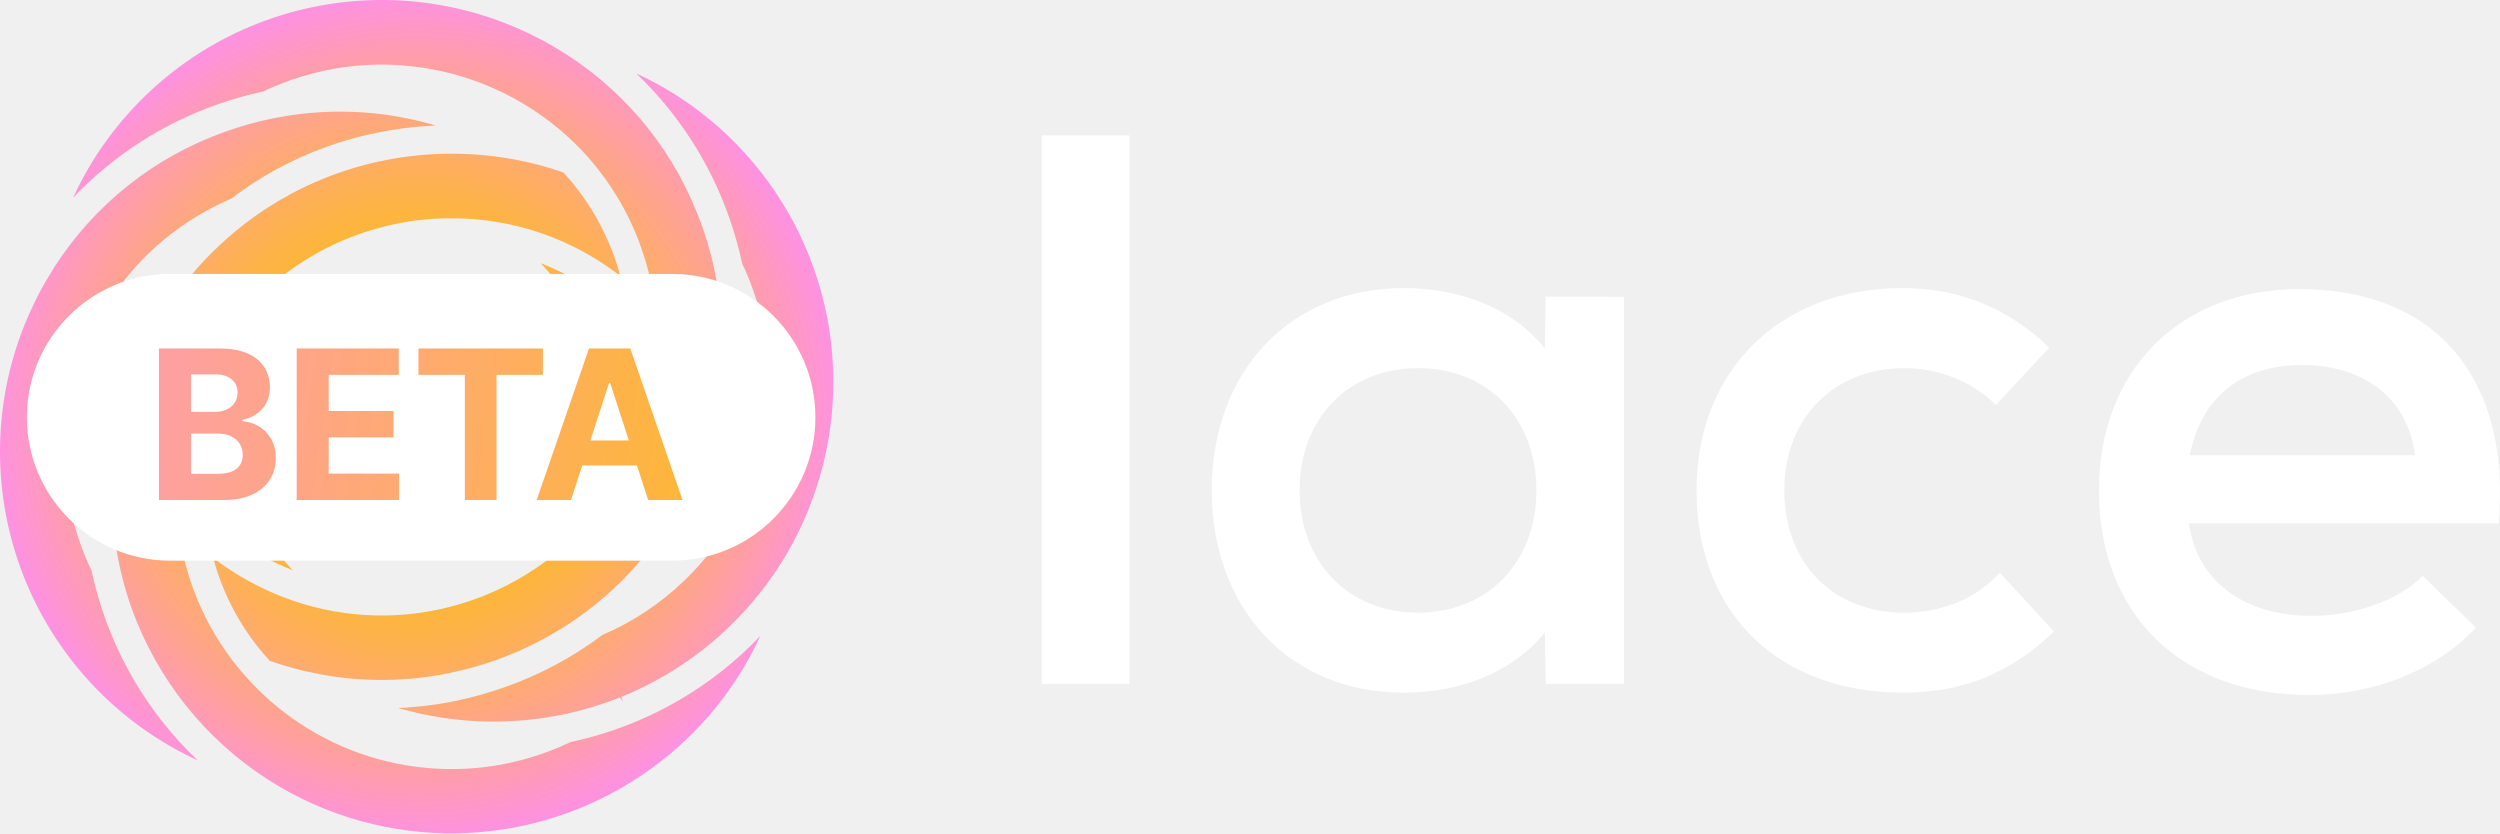
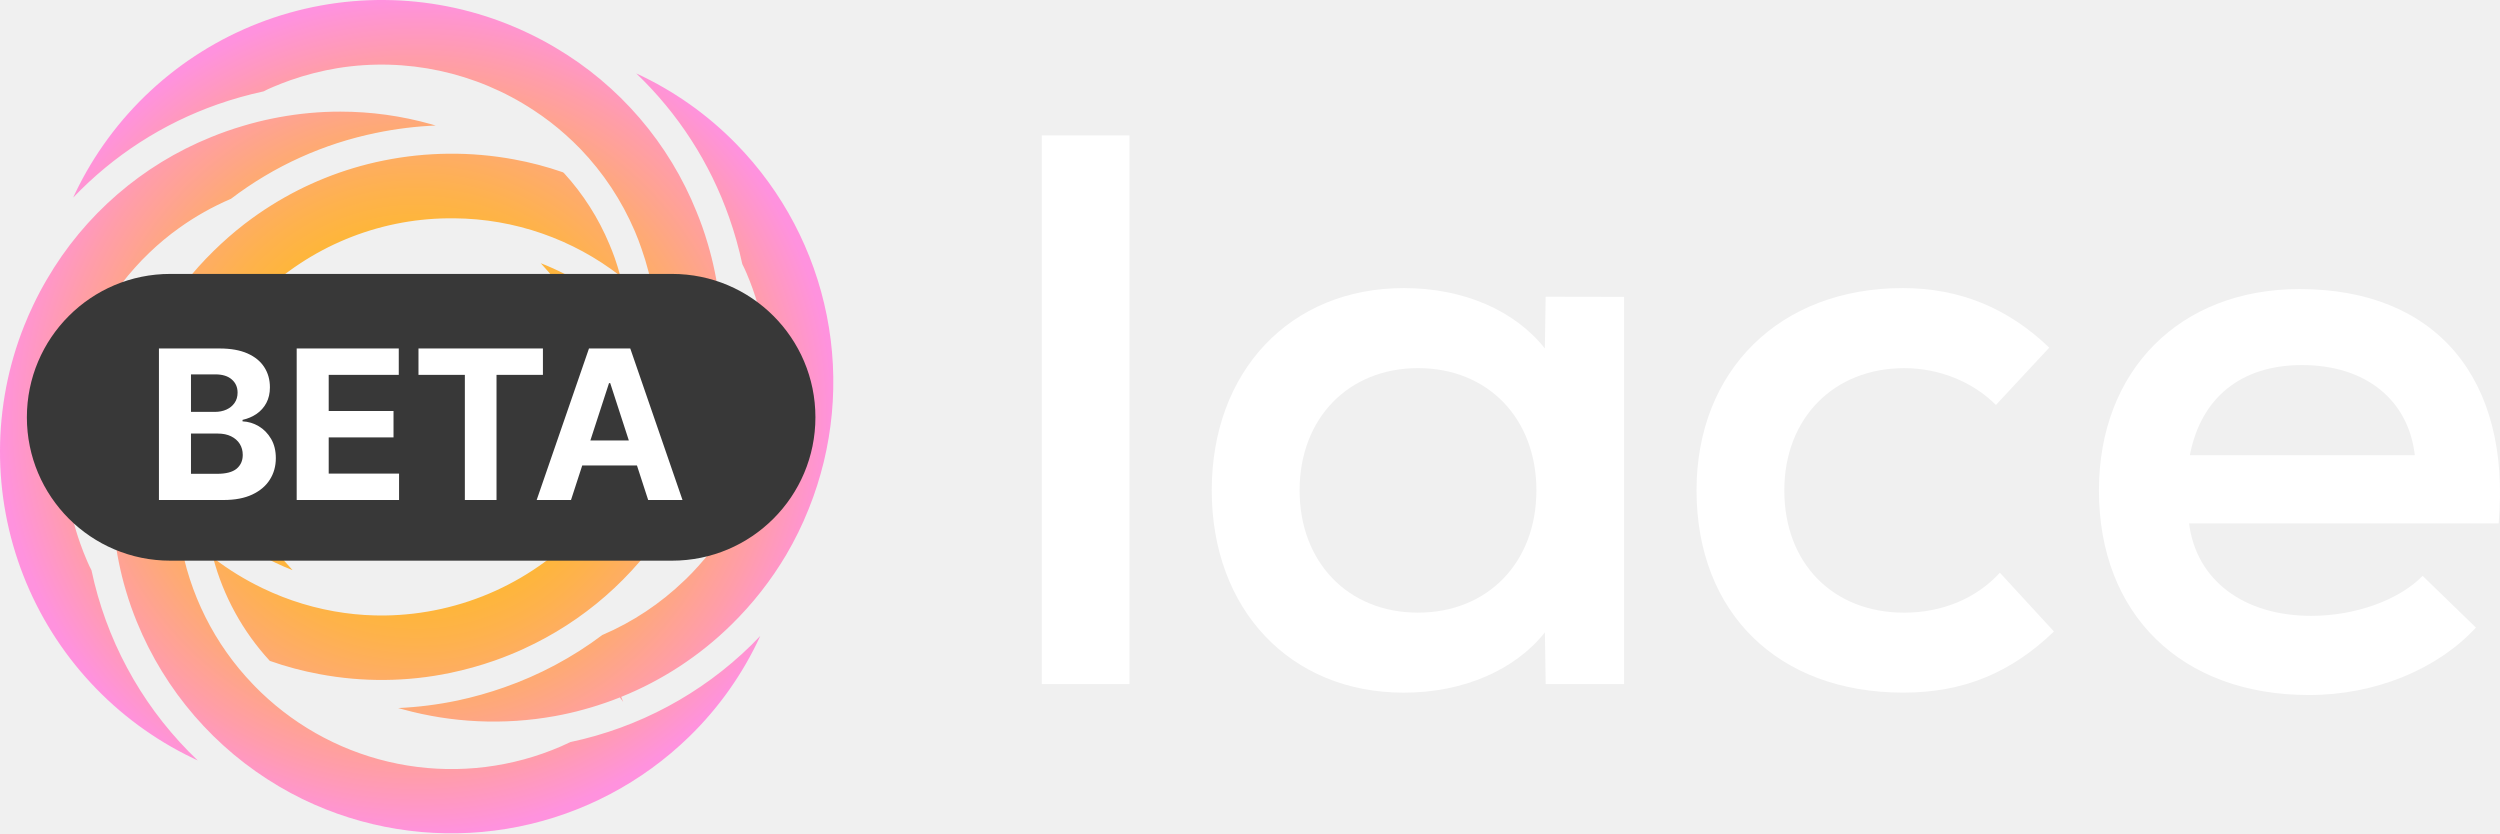
<svg xmlns="http://www.w3.org/2000/svg" width="120" height="40" viewBox="0 0 120 40" fill="none">
  <path d="M50.006 6.5H54.213V32.834H50.006V6.5Z" fill="white" />
  <path d="M77.955 14.25V32.835H74.193L74.155 30.353C72.726 32.158 70.244 33.248 67.382 33.248C61.926 33.248 58.164 29.256 58.164 23.538C58.164 17.82 61.926 13.828 67.382 13.828C70.279 13.828 72.722 14.919 74.153 16.725L74.191 14.243L77.955 14.25ZM73.747 23.538C73.747 20.078 71.415 17.67 68.067 17.67C64.719 17.67 62.381 20.086 62.381 23.538C62.381 26.99 64.714 29.407 68.062 29.407C71.409 29.407 73.747 27.003 73.747 23.538Z" fill="white" />
  <path d="M81.434 23.538C81.434 17.782 85.426 13.828 91.328 13.828C94.037 13.828 96.369 14.769 98.363 16.687L95.805 19.438C94.677 18.31 93.059 17.671 91.403 17.671C88.018 17.671 85.647 20.079 85.647 23.539C85.647 27.038 87.981 29.408 91.403 29.408C93.209 29.408 94.865 28.731 95.994 27.49L98.589 30.311C96.52 32.305 94.224 33.246 91.361 33.246C85.346 33.248 81.434 29.411 81.434 23.538Z" fill="white" />
  <path d="M119.935 25.122H105.076C105.414 27.831 107.671 29.561 110.945 29.561C113.051 29.561 115.152 28.805 116.286 27.642L118.844 30.124C117.001 32.119 114.029 33.361 110.831 33.361C104.699 33.361 100.749 29.486 100.749 23.543C100.749 17.787 104.623 13.875 110.379 13.875C116.926 13.874 120.538 18.162 119.935 25.122ZM105.113 21.849H115.911C115.609 19.215 113.578 17.523 110.493 17.523C107.558 17.523 105.64 19.102 105.113 21.849Z" fill="white" />
  <path d="M6.485 17.747C6.281 18.267 6.104 18.798 5.957 19.337C5.305 21.713 5.195 24.204 5.634 26.628C5.654 26.749 5.678 26.869 5.704 26.989C5.796 27.447 5.91 27.906 6.044 28.355C6.191 28.854 6.367 29.357 6.568 29.847C7.917 33.159 10.316 35.936 13.398 37.751C14.119 38.177 14.872 38.545 15.65 38.853C18.585 40.014 21.794 40.301 24.889 39.68C27.983 39.058 30.832 37.554 33.092 35.35C34.513 33.964 35.667 32.328 36.495 30.523C36.353 30.672 36.208 30.819 36.064 30.963C33.673 33.311 30.66 34.925 27.382 35.618C27.234 35.691 27.083 35.758 26.931 35.825C24.613 36.83 22.055 37.15 19.561 36.745C17.067 36.34 14.742 35.229 12.861 33.542C12.646 33.35 12.436 33.15 12.233 32.941L12.142 32.846C10.291 30.924 9.07 28.484 8.641 25.85C8.602 25.614 8.569 25.377 8.543 25.138C8.492 24.663 8.465 24.187 8.464 23.71C8.454 21.113 9.213 18.572 10.645 16.405C11.005 15.858 11.406 15.339 11.845 14.852C12.03 14.647 12.224 14.442 12.426 14.245C14.849 11.865 18.1 10.515 21.496 10.479C21.549 10.479 21.61 10.479 21.671 10.479H21.811C24.697 10.502 27.496 11.475 29.775 13.248C29.696 12.956 29.606 12.667 29.507 12.38C29.426 12.154 29.341 11.934 29.247 11.715C28.724 10.463 27.989 9.311 27.073 8.309L27.02 8.269C26.252 8.002 25.465 7.795 24.665 7.649C22.594 7.268 20.47 7.288 18.407 7.706C17.44 7.901 16.494 8.185 15.579 8.553C15.139 8.73 14.711 8.924 14.306 9.13C13.414 9.583 12.565 10.117 11.771 10.725L11.7 10.779C11.197 11.171 10.717 11.592 10.262 12.038C9.245 13.032 8.362 14.156 7.638 15.38C7.224 16.081 6.864 16.812 6.562 17.568L6.553 17.746L6.485 17.747ZM16.337 5.358C15.354 5.357 14.372 5.447 13.405 5.625C13.278 5.645 13.156 5.669 13.033 5.697C12.581 5.79 12.126 5.905 11.675 6.04C11.412 6.117 11.151 6.202 10.891 6.292C10.632 6.383 10.393 6.475 10.146 6.575C6.826 7.913 4.046 10.32 2.247 13.416C2.018 13.805 1.799 14.215 1.601 14.634C1.442 14.966 1.292 15.306 1.158 15.645C-0.373 19.487 -0.386 23.767 1.119 27.619C2.625 31.472 5.537 34.608 9.267 36.395L9.493 36.503C9.343 36.36 9.193 36.213 9.048 36.065C6.699 33.67 5.083 30.654 4.391 27.371C4.33 27.263 4.251 27.09 4.176 26.916C4.056 26.641 3.949 26.361 3.847 26.075C3.269 24.439 3.019 22.704 3.113 20.97C3.206 19.237 3.641 17.539 4.393 15.974C4.649 15.441 4.939 14.924 5.261 14.428C5.623 13.874 6.027 13.347 6.47 12.854C6.692 12.605 6.921 12.366 7.162 12.137C7.611 11.704 8.091 11.305 8.599 10.943C9.375 10.387 10.209 9.918 11.086 9.543C13.143 7.976 15.527 6.894 18.061 6.378C19.001 6.183 19.955 6.065 20.914 6.025L20.699 5.963C19.28 5.562 17.812 5.358 16.337 5.358ZM19.109 33.985L19.325 34.045C21.698 34.699 24.189 34.812 26.613 34.376L26.679 34.364C26.787 34.344 26.895 34.324 27.002 34.301C27.448 34.211 27.888 34.099 28.355 33.961C28.822 33.822 29.287 33.664 29.754 33.476L29.913 33.692L29.817 33.451C31.79 32.655 33.587 31.478 35.104 29.987C36.122 28.99 37.006 27.865 37.733 26.639C38.153 25.927 38.518 25.183 38.823 24.415C40.004 21.475 40.304 18.256 39.686 15.149C39.069 12.042 37.561 9.181 35.346 6.916C33.965 5.5 32.335 4.35 30.539 3.523C32.551 5.445 34.08 7.815 35.001 10.441C35.258 11.172 35.468 11.918 35.63 12.675C35.688 12.783 35.765 12.951 35.837 13.118C36.255 14.096 36.553 15.122 36.725 16.172C36.842 16.887 36.901 17.611 36.901 18.336C36.906 20.925 36.148 23.459 34.722 25.62C34.362 26.167 33.961 26.686 33.521 27.172C33.336 27.378 33.142 27.583 32.94 27.78L32.846 27.868C31.703 28.971 30.37 29.856 28.91 30.481C27.479 31.557 25.889 32.405 24.199 32.995C23.464 33.254 22.713 33.465 21.951 33.627C21.015 33.823 20.065 33.943 19.109 33.986V33.985ZM12.958 31.725C13.729 31.997 14.521 32.208 15.325 32.357C17.407 32.751 19.545 32.731 21.619 32.298C22.341 32.147 23.052 31.949 23.748 31.705C23.993 31.619 24.235 31.526 24.472 31.43C24.889 31.263 25.294 31.078 25.681 30.882C28.481 29.477 30.813 27.29 32.394 24.586C32.621 24.203 32.839 23.793 33.04 23.365C33.193 23.043 33.331 22.726 33.463 22.403L33.481 22.353C34.621 19.517 34.932 16.416 34.38 13.41V13.403C34.361 13.286 34.338 13.17 34.312 13.054C34.221 12.606 34.106 12.146 33.968 11.682C33.889 11.418 33.806 11.157 33.714 10.895C33.629 10.656 33.54 10.421 33.444 10.188C32.117 6.87 29.724 4.086 26.643 2.276C26.227 2.029 25.801 1.803 25.377 1.601C25.064 1.451 24.749 1.31 24.428 1.183C20.581 -0.368 16.287 -0.395 12.42 1.107C8.553 2.609 5.404 5.527 3.612 9.268C3.578 9.338 3.545 9.408 3.513 9.483C5.436 7.467 7.809 5.934 10.438 5.011C11.164 4.757 11.904 4.548 12.655 4.385C12.775 4.319 12.954 4.238 13.137 4.161C13.397 4.054 13.662 3.946 13.933 3.852C14.67 3.594 15.428 3.399 16.198 3.271C19.479 2.74 22.84 3.461 25.615 5.291C26.159 5.646 26.674 6.042 27.157 6.475C27.398 6.69 27.631 6.914 27.857 7.146C28.958 8.291 29.842 9.626 30.467 11.087C30.584 11.362 30.693 11.64 30.789 11.925C31.048 12.656 31.242 13.408 31.368 14.172C31.41 14.41 31.442 14.652 31.468 14.893C31.74 17.339 31.315 19.811 30.244 22.026C29.701 23.159 29.002 24.21 28.167 25.148C26.943 26.508 25.451 27.6 23.786 28.357C22.12 29.113 20.316 29.517 18.486 29.543C17.833 29.552 17.181 29.511 16.534 29.421C15.173 29.233 13.849 28.833 12.611 28.237C11.769 27.834 10.972 27.344 10.232 26.776C10.724 28.623 11.659 30.322 12.955 31.727L12.958 31.725ZM9.867 24.622C10.831 25.605 11.96 26.41 13.203 27.003C13.48 27.136 13.761 27.257 14.045 27.368C12.052 25.247 10.819 22.526 10.538 19.63C9.961 21.228 9.732 22.931 9.867 24.626V24.622ZM25.955 12.634C27.937 14.754 29.172 17.465 29.469 20.352C30.046 18.769 30.278 17.081 30.147 15.401V15.396C28.963 14.187 27.533 13.245 25.955 12.634Z" fill="url(#paint0_radial_1033_2)" />
-   <path d="M32.258 13.148H8.172C4.371 13.148 1.29 16.23 1.29 20.03C1.29 23.831 4.371 26.912 8.172 26.912H32.258C36.059 26.912 39.14 23.831 39.14 20.03C39.14 16.23 36.059 13.148 32.258 13.148Z" fill="white" />
-   <path d="M7.629 24V16.727H10.541C11.076 16.727 11.522 16.807 11.88 16.965C12.237 17.124 12.506 17.344 12.686 17.626C12.866 17.905 12.956 18.227 12.956 18.592C12.956 18.876 12.899 19.125 12.785 19.341C12.672 19.554 12.515 19.729 12.317 19.866C12.12 20.001 11.895 20.097 11.642 20.154V20.225C11.919 20.237 12.178 20.315 12.42 20.459C12.664 20.604 12.861 20.806 13.013 21.067C13.164 21.325 13.24 21.633 13.24 21.99C13.24 22.376 13.144 22.72 12.952 23.023C12.763 23.324 12.482 23.562 12.111 23.737C11.739 23.912 11.281 24 10.736 24H7.629ZM9.167 22.743H10.42C10.849 22.743 11.161 22.661 11.358 22.498C11.554 22.332 11.652 22.112 11.652 21.837C11.652 21.636 11.604 21.459 11.507 21.305C11.41 21.151 11.271 21.03 11.091 20.942C10.914 20.855 10.702 20.811 10.456 20.811H9.167V22.743ZM9.167 19.771H10.307C10.517 19.771 10.704 19.734 10.868 19.66C11.034 19.585 11.164 19.478 11.258 19.341C11.355 19.204 11.404 19.039 11.404 18.847C11.404 18.584 11.31 18.373 11.123 18.212C10.939 18.051 10.676 17.97 10.335 17.97H9.167V19.771ZM14.241 24V16.727H19.141V17.995H15.778V19.728H18.889V20.996H15.778V22.732H19.155V24H14.241ZM20.087 17.995V16.727H26.06V17.995H23.833V24H22.313V17.995H20.087ZM27.408 24H25.76L28.271 16.727H30.253L32.76 24H31.112L29.29 18.389H29.233L27.408 24ZM27.305 21.141H31.197V22.342H27.305V21.141Z" fill="url(#paint1_linear_1033_2)" />
+   <path d="M32.258 13.148H8.172C4.371 13.148 1.29 16.23 1.29 20.03C1.29 23.831 4.371 26.912 8.172 26.912H32.258C36.059 26.912 39.14 23.831 39.14 20.03C39.14 16.23 36.059 13.148 32.258 13.148Z" fill="#383838" />
+   <path d="M7.629 24V16.727H10.541C11.076 16.727 11.522 16.807 11.88 16.965C12.237 17.124 12.506 17.344 12.686 17.626C12.866 17.905 12.956 18.227 12.956 18.592C12.956 18.876 12.899 19.125 12.785 19.341C12.672 19.554 12.515 19.729 12.317 19.866C12.12 20.001 11.895 20.097 11.642 20.154V20.225C11.919 20.237 12.178 20.315 12.42 20.459C12.664 20.604 12.861 20.806 13.013 21.067C13.164 21.325 13.24 21.633 13.24 21.99C13.24 22.376 13.144 22.72 12.952 23.023C12.763 23.324 12.482 23.562 12.111 23.737C11.739 23.912 11.281 24 10.736 24H7.629ZM9.167 22.743H10.42C10.849 22.743 11.161 22.661 11.358 22.498C11.554 22.332 11.652 22.112 11.652 21.837C11.652 21.636 11.604 21.459 11.507 21.305C11.41 21.151 11.271 21.03 11.091 20.942C10.914 20.855 10.702 20.811 10.456 20.811H9.167V22.743ZM9.167 19.771H10.307C10.517 19.771 10.704 19.734 10.868 19.66C11.034 19.585 11.164 19.478 11.258 19.341C11.355 19.204 11.404 19.039 11.404 18.847C11.404 18.584 11.31 18.373 11.123 18.212C10.939 18.051 10.676 17.97 10.335 17.97H9.167V19.771ZM14.241 24V16.727H19.141V17.995H15.778V19.728H18.889V20.996H15.778V22.732H19.155V24H14.241ZM20.087 17.995V16.727H26.06V17.995H23.833V24H22.313V17.995H20.087ZM27.408 24H25.76L28.271 16.727H30.253L32.76 24H31.112L29.29 18.389H29.233L27.408 24ZM27.305 21.141H31.197V22.342H27.305V21.141Z" fill="white" />
  <defs>
    <radialGradient id="paint0_radial_1033_2" cx="0" cy="0" r="1" gradientUnits="userSpaceOnUse" gradientTransform="translate(19.9971 20) scale(20.0015)">
      <stop stop-color="#FDC300" />
      <stop offset="0.11" stop-color="#FDC205" />
      <stop offset="0.25" stop-color="#FDBF13" />
      <stop offset="0.39" stop-color="#FDB92B" />
      <stop offset="0.54" stop-color="#FEB24C" />
      <stop offset="0.7" stop-color="#FEA977" />
      <stop offset="0.86" stop-color="#FF9DAA" />
      <stop offset="1" stop-color="#FF92DE" />
    </radialGradient>
    <linearGradient id="paint1_linear_1033_2" x1="-5.953" y1="7.706" x2="48.699" y2="16.216" gradientUnits="userSpaceOnUse">
      <stop stop-color="#FF92DE" />
      <stop offset="1" stop-color="#FDC300" />
    </linearGradient>
  </defs>
</svg>
